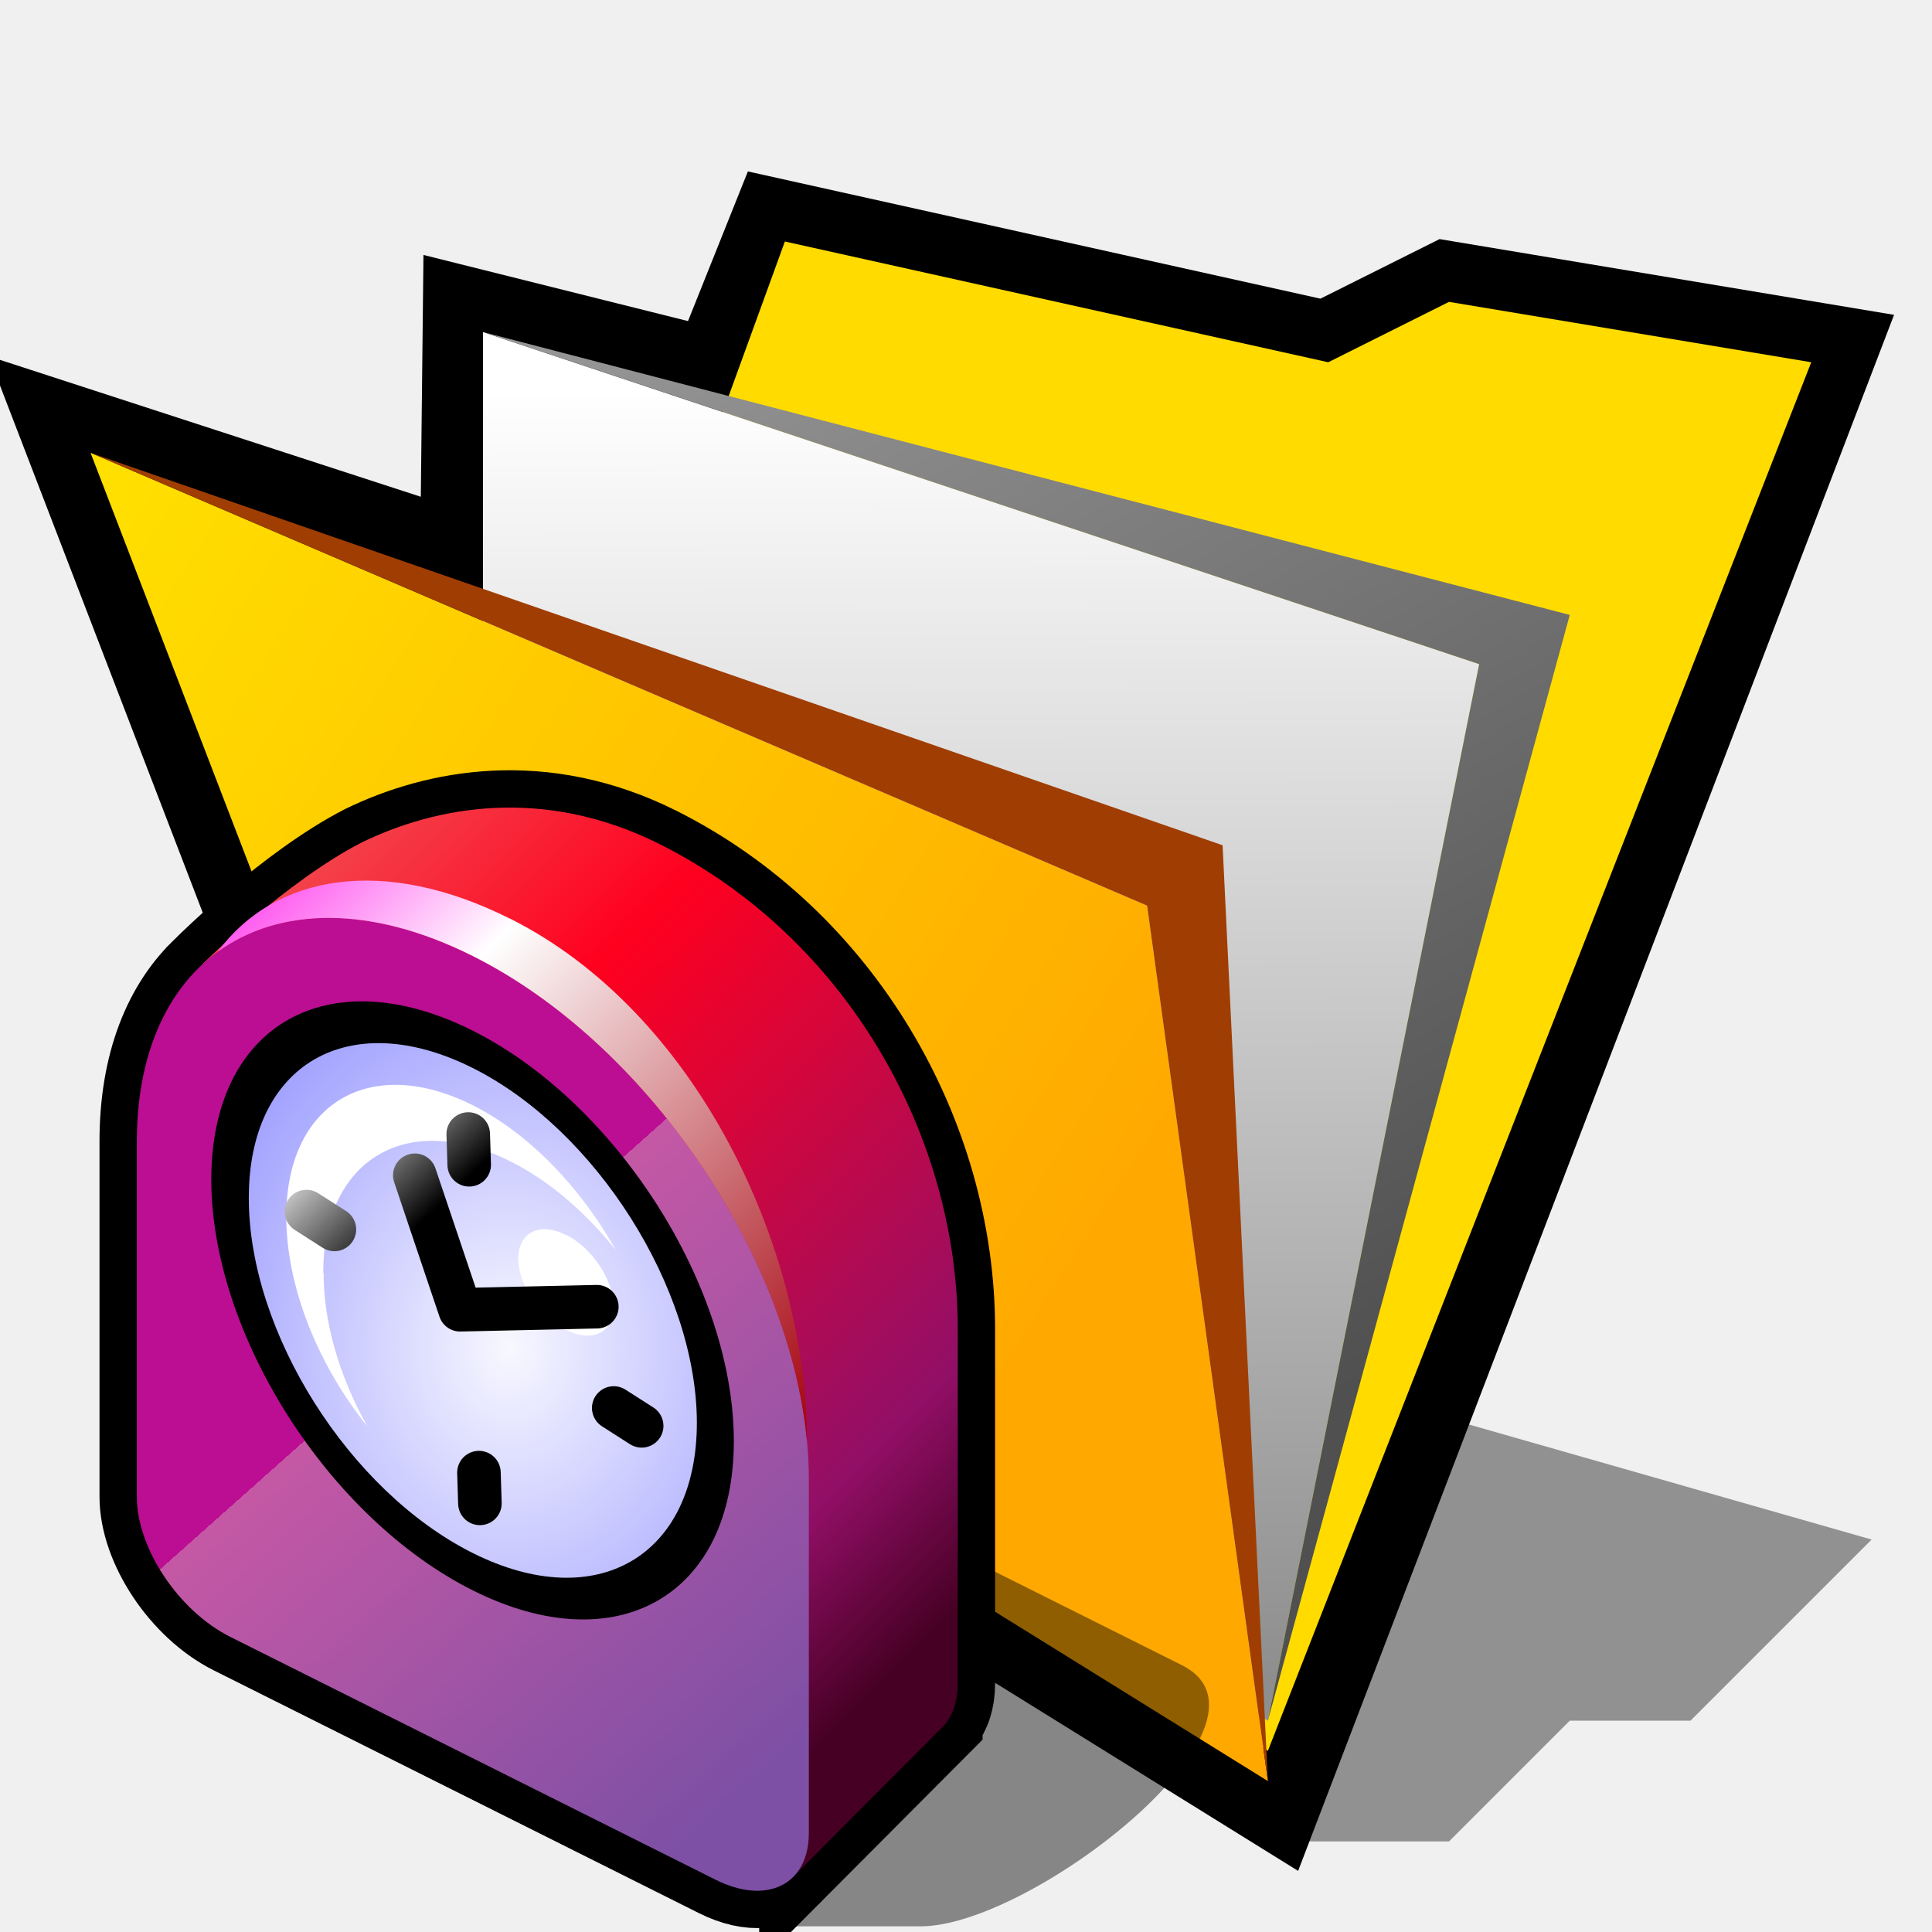
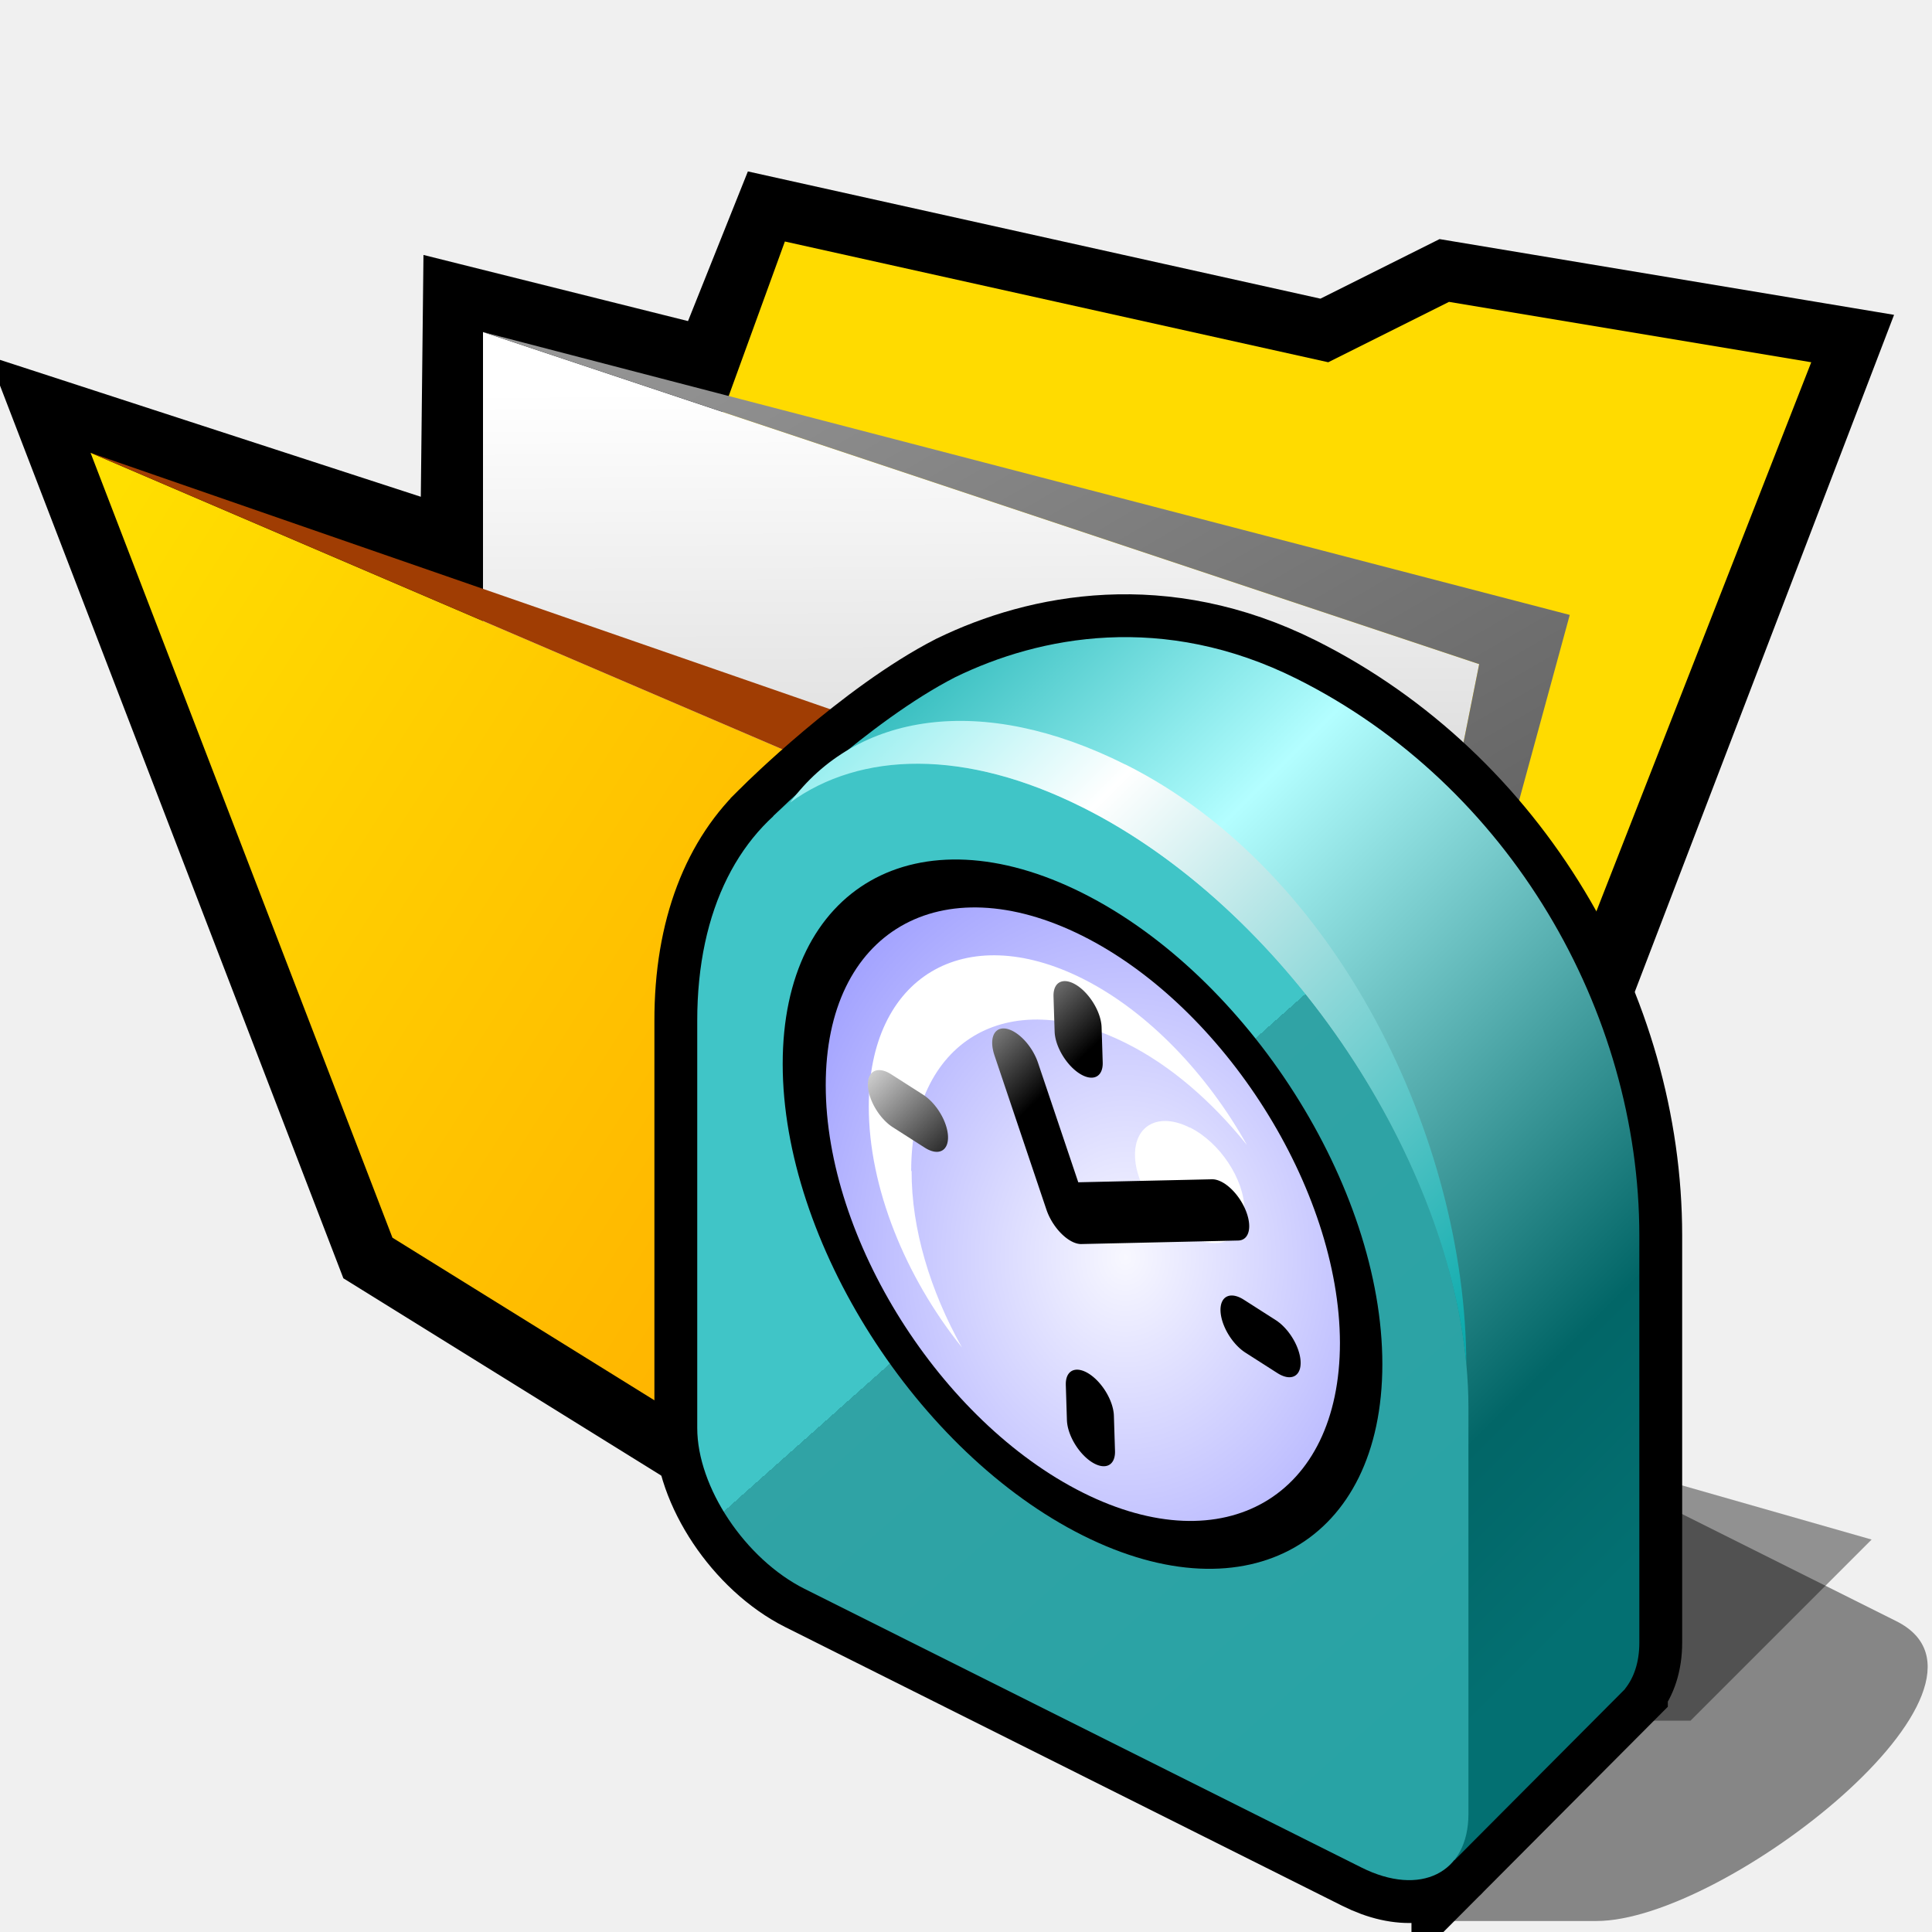
- <svg xmlns="http://www.w3.org/2000/svg" xmlns:xlink="http://www.w3.org/1999/xlink" version="1.1" width="64" height="64" color-interpolation="linearRGB" id="svg2">
+ <svg xmlns="http://www.w3.org/2000/svg" xmlns:xlink="http://www.w3.org/1999/xlink" version="1.1" width="64" height="64" color-interpolation="linearRGB" id="svg2" xml:space="preserve">
  <defs id="defs42">
    <linearGradient id="linearGradient3670">
      <stop style="stop-color:#ffe600;stop-opacity:1;" offset="0" id="stop3672" />
      <stop style="stop-color:#ffa800;stop-opacity:1;" offset="1" id="stop3674" />
    </linearGradient>
    <linearGradient y2="47.07" x2="102.74" y1="8.5" x1="102.6" gradientUnits="userSpaceOnUse" id="gradient0">
      <stop id="stop11" stop-color="#face79" offset="0" />
      <stop id="stop13" stop-color="#bc4105" offset="1" />
    </linearGradient>
    <linearGradient y2="55.34" x2="103.39" y1="12.68" x1="103.24" gradientUnits="userSpaceOnUse" id="gradient1">
      <stop id="stop18" stop-color="#ffffff" offset="0" />
      <stop id="stop20" stop-color="#8e8e8e" offset="1" />
    </linearGradient>
    <linearGradient y2="12.94" x2="101.46" y1="-26.66" x1="78.34" gradientUnits="userSpaceOnUse" id="gradient2">
      <stop id="stop25" stop-color="#9a9a9a" offset="0" />
      <stop id="stop27" stop-color="#505050" offset="1" />
    </linearGradient>
    <linearGradient y2="51.29" x2="97.54" y1="9.59" x1="88.52" gradientUnits="userSpaceOnUse" id="gradient3">
      <stop id="stop32" stop-color="#ffe2ac" offset="0" />
      <stop id="stop34" stop-color="#f49806" offset="1" />
    </linearGradient>
    <linearGradient xlink:href="#gradient2" id="linearGradient2869" gradientUnits="userSpaceOnUse" x1="78.34" y1="-26.66" x2="101.46" y2="12.94" />
    <linearGradient xlink:href="#gradient1" id="linearGradient2872" gradientUnits="userSpaceOnUse" x1="103.24" y1="12.68" x2="103.39" y2="55.34" />
    <linearGradient id="linearGradient900">
      <stop id="stop901" offset="0" style="stop-color:#000;stop-opacity:1;" />
      <stop id="stop902" offset="1" style="stop-color:#fff;stop-opacity:1;" />
    </linearGradient>
    <linearGradient id="linearGradient903" xlink:href="#linearGradient900" />
    <linearGradient id="linearGradient904" xlink:href="#linearGradient900" />
    <linearGradient id="linearGradient905" xlink:href="#linearGradient900" />
    <linearGradient id="linearGradient906" xlink:href="#linearGradient900" />
    <linearGradient id="linearGradient907" xlink:href="#linearGradient900" />
    <linearGradient y2="99.711" x2="191.039" y1="99.711" x1="172.346" gradientTransform="matrix(1.570947,0,0,1.570947,-68.3412,-138.0986)" gradientUnits="userSpaceOnUse" id="linearGradient2382" xlink:href="#XMLID_13_" />
    <linearGradient y2="100.71" x2="194.938" y1="100.71" x1="170.449" gradientTransform="matrix(1.570947,0,0,1.570947,-68.3412,-138.0986)" gradientUnits="userSpaceOnUse" id="linearGradient2380" xlink:href="#XMLID_12_" />
    <linearGradient y2="80.177" x2="189.135" y1="80.177" x1="171.381" gradientTransform="matrix(1.570947,0,0,1.570947,-68.3412,-138.0986)" gradientUnits="userSpaceOnUse" id="linearGradient2378" xlink:href="#XMLID_11_" />
    <linearGradient y2="81.176" x2="193.295" y1="81.176" x1="169.221" gradientTransform="matrix(1.570947,0,0,1.570947,-68.3412,-138.0986)" gradientUnits="userSpaceOnUse" id="linearGradient2376" xlink:href="#XMLID_10_" />
    <linearGradient y2="69.842" x2="168.797" y1="69.842" x1="160.666" gradientTransform="matrix(1.570947,0,0,1.570947,-68.3412,-138.0986)" gradientUnits="userSpaceOnUse" id="linearGradient2374" xlink:href="#XMLID_9_" />
    <linearGradient y2="69.667" x2="171.857" y1="69.667" x1="158.666" gradientTransform="matrix(1.570947,0,0,1.570947,-68.3412,-138.0986)" gradientUnits="userSpaceOnUse" id="linearGradient2372" xlink:href="#XMLID_8_" />
    <linearGradient y2="93.064" x2="166.486" y1="93.064" x1="145.959" gradientTransform="matrix(1.570947,0,0,1.570947,-68.3412,-138.0986)" gradientUnits="userSpaceOnUse" id="linearGradient2370" xlink:href="#XMLID_7_" />
    <linearGradient y2="98.641" x2="154.453" y1="98.641" x1="139.912" gradientTransform="matrix(1.570947,0,0,1.570947,-68.3412,-138.0986)" gradientUnits="userSpaceOnUse" id="linearGradient2368" xlink:href="#XMLID_6_" />
    <linearGradient y2="105.755" x2="141.162" y1="96.094" x1="131.501" gradientTransform="matrix(1.570947,0,0,1.570947,-68.3412,-138.0986)" gradientUnits="userSpaceOnUse" id="linearGradient2366" xlink:href="#XMLID_5_" />
    <radialGradient r="45.424" fy="994.024" fx="223.238" cy="994.024" cx="223.238" gradientTransform="matrix(2.133345,-0.9771287,0.8197199,1.789779,-1230.711,-1528.965)" gradientUnits="userSpaceOnUse" id="radialGradient2364" xlink:href="#XMLID_4_" />
    <linearGradient y2="142.85" x2="111.788" y1="230.285" x1="111.788" gradientTransform="matrix(1.570947,0,0,1.570947,-68.3412,-138.0986)" gradientUnits="userSpaceOnUse" id="linearGradient2362" xlink:href="#XMLID_3_" />
    <linearGradient gradientTransform="matrix(1.570947,0,0,1.570947,-72.11239,-74.10334)" id="XMLID_13_" gradientUnits="userSpaceOnUse" x1="172.346" y1="99.711" x2="191.039" y2="99.711">
      <stop offset="0" style="stop-color:#FFAE00" id="stop3253" />
      <stop offset="1" style="stop-color:#FFF030" id="stop3254" />
    </linearGradient>
    <linearGradient gradientTransform="matrix(1.570947,0,0,1.570947,-72.11239,-74.10334)" id="XMLID_12_" gradientUnits="userSpaceOnUse" x1="170.449" y1="100.71" x2="194.938" y2="100.71">
      <stop offset="0" style="stop-color:#FF6D00" id="stop3246" />
      <stop offset="1" style="stop-color:#FF3300" id="stop3247" />
    </linearGradient>
    <linearGradient gradientTransform="matrix(1.570947,0,0,1.570947,-72.11239,-74.10334)" id="XMLID_11_" gradientUnits="userSpaceOnUse" x1="171.381" y1="80.177" x2="189.135" y2="80.177">
      <stop offset="0" style="stop-color:#FFAE00" id="stop3239" />
      <stop offset="1" style="stop-color:#FFF030" id="stop3240" />
    </linearGradient>
    <linearGradient gradientTransform="matrix(1.570947,0,0,1.570947,-72.11239,-74.10334)" id="XMLID_10_" gradientUnits="userSpaceOnUse" x1="169.221" y1="81.176" x2="193.295" y2="81.176">
      <stop offset="0" style="stop-color:#FF6D00" id="stop3232" />
      <stop offset="1" style="stop-color:#FF3300" id="stop3233" />
    </linearGradient>
    <linearGradient gradientTransform="matrix(1.570947,0,0,1.570947,-72.11239,-74.10334)" id="XMLID_9_" gradientUnits="userSpaceOnUse" x1="160.666" y1="69.842" x2="168.797" y2="69.842">
      <stop offset="0" style="stop-color:#FFAE00" id="stop3225" />
      <stop offset="1" style="stop-color:#FFF030" id="stop3226" />
    </linearGradient>
    <linearGradient gradientTransform="matrix(1.570947,0,0,1.570947,-72.11239,-74.10334)" id="XMLID_8_" gradientUnits="userSpaceOnUse" x1="158.666" y1="69.667" x2="171.857" y2="69.667">
      <stop offset="0" style="stop-color:#FF6D00" id="stop3218" />
      <stop offset="1" style="stop-color:#FF3300" id="stop3219" />
    </linearGradient>
    <linearGradient gradientTransform="matrix(1.570947,0,0,1.570947,-72.11239,-74.10334)" id="XMLID_7_" gradientUnits="userSpaceOnUse" x1="145.959" y1="93.064" x2="166.486" y2="93.064">
      <stop offset="0" style="stop-color:#FF9200" id="stop3203" />
      <stop offset="0.264" style="stop-color:#FF0000" id="stop3204" />
      <stop offset="0.375" style="stop-color:#FA0000" id="stop3205" />
      <stop offset="0.509" style="stop-color:#EB0000" id="stop3206" />
      <stop offset="0.655" style="stop-color:#D20000" id="stop3207" />
      <stop offset="0.811" style="stop-color:#B00000" id="stop3208" />
      <stop offset="0.971" style="stop-color:#850000" id="stop3209" />
      <stop offset="1" style="stop-color:#7C0000" id="stop3210" />
    </linearGradient>
    <linearGradient gradientTransform="matrix(1.570947,0,0,1.570947,-72.11239,-74.10334)" id="XMLID_6_" gradientUnits="userSpaceOnUse" x1="139.912" y1="98.641" x2="154.453" y2="98.641">
      <stop offset="0" style="stop-color:#BBBBBB" id="stop3196" />
      <stop offset="1" style="stop-color:#888888" id="stop3197" />
    </linearGradient>
    <linearGradient gradientTransform="matrix(1.570947,0,0,1.570947,-72.11239,-74.10334)" id="XMLID_5_" gradientUnits="userSpaceOnUse" x1="131.501" y1="96.094" x2="141.162" y2="105.755">
      <stop offset="0" style="stop-color:#FFFFFF" id="stop3188" />
      <stop offset="1" style="stop-color:#000000" id="stop3189" />
    </linearGradient>
    <radialGradient id="XMLID_4_" cx="223.238" cy="994.024" r="45.424" fx="223.238" fy="994.024" gradientTransform="matrix(2.133345,-0.9771287,0.8197199,1.789779,-1234.482,-1464.97)" gradientUnits="userSpaceOnUse">
      <stop offset="0" style="stop-color:#FFFFFF" id="stop3180" />
      <stop offset="1" style="stop-color:#000000" id="stop3181" />
    </radialGradient>
    <linearGradient gradientTransform="matrix(1.570947,0,0,1.570947,-72.11239,-74.10334)" id="XMLID_3_" gradientUnits="userSpaceOnUse" x1="111.788" y1="230.285" x2="111.788" y2="142.85">
      <stop offset="0" style="stop-color:#FFFFFF" id="stop3166" />
      <stop offset="0.102" style="stop-color:#FAFAFA" id="stop3167" />
      <stop offset="0.226" style="stop-color:#EBEBEB" id="stop3168" />
      <stop offset="0.361" style="stop-color:#D2D2D2" id="stop3169" />
      <stop offset="0.504" style="stop-color:#B0B0B0" id="stop3170" />
      <stop offset="0.653" style="stop-color:#848484" id="stop3171" />
      <stop offset="0.808" style="stop-color:#4E4E4E" id="stop3172" />
      <stop offset="0.965" style="stop-color:#0F0F0F" id="stop3173" />
      <stop offset="1" style="stop-color:#000000" id="stop3174" />
    </linearGradient>
    <linearGradient xlink:href="#linearGradient3670" id="linearGradient3676" x1="-3.508" y1="17.746" x2="36.034" y2="42.966" gradientUnits="userSpaceOnUse" />
    <linearGradient y2="66.059" x2="103.745" y1="30.343" x1="25.82" gradientUnits="userSpaceOnUse" id="XMLID_1_">
      <stop id="stop8" style="stop-color:#ffab15;stop-opacity:1;" offset="0" />
      <stop id="stop10" style="stop-color:#f8e414;stop-opacity:1;" offset="0.309" />
      <stop id="stop12" style="stop-color:#ffd949;stop-opacity:1;" offset="1" />
    </linearGradient>
    <linearGradient id="linearGradient8465">
      <stop id="stop8467" offset="0" style="stop-color:#000000;stop-opacity:1;" />
      <stop id="stop8469" offset="1" style="stop-color:#000000;stop-opacity:0;" />
    </linearGradient>
    <linearGradient y2="96.056" x2="52.383" y1="35.398" x1="52.383" gradientUnits="userSpaceOnUse" id="XMLID_4_-8">
      <stop id="stop47" style="stop-color:#FFFFFF" offset="0" />
      <stop id="stop49" style="stop-color:#000000" offset="1" />
    </linearGradient>
    <linearGradient id="gradient0-9" gradientUnits="userSpaceOnUse" x1="66" y1="-81.76" x2="122.5" y2="-25.25">
      <stop style="stop-color:#ee5f5d;stop-opacity:1;" offset="0.257" stop-color="#04a3a5" id="stop11-4" />
      <stop style="stop-color:#ff001f;stop-opacity:1;" offset="0.523" stop-color="#b3feff" id="stop13-7" />
      <stop style="stop-color:#920f67;stop-opacity:1;" offset="0.882" stop-color="#026667" id="stop15" />
      <stop style="stop-color:#450023;stop-opacity:1;" offset="1" stop-color="#037072" id="stop17" />
    </linearGradient>
    <linearGradient id="gradient1-8" gradientUnits="userSpaceOnUse" x1="76.8" y1="-54.65" x2="115.02" y2="-11.7">
      <stop style="stop-color:#bb0e92;stop-opacity:1;" offset="0.489" stop-color="#40c5c7" id="stop22" />
      <stop style="stop-color:#c558a5;stop-opacity:1;" offset="0" stop-color="#30a3a5" id="stop24" />
      <stop style="stop-color:#7e50a5;stop-opacity:1;" offset="1" stop-color="#28a3a5" id="stop26" />
    </linearGradient>
    <linearGradient id="gradient2-4" gradientUnits="userSpaceOnUse" x1="15.05" y1="6.93" x2="44.02" y2="35.9">
      <stop style="stop-color:#ff5ef0;stop-opacity:1;" offset="0" stop-color="#9beff0" id="stop31" />
      <stop offset="0.25" stop-color="#ffffff" id="stop33" />
      <stop style="stop-color:#a5000b;stop-opacity:1;" offset="1" stop-color="#04a8aa" id="stop35" />
    </linearGradient>
    <radialGradient id="gradient3-5" gradientUnits="userSpaceOnUse" cx="0" cy="0" r="64" gradientTransform="matrix(0.2968,0,0,0.3593,26,33)">
      <stop offset="0" stop-color="#f8f8ff" id="stop42" />
      <stop offset="1" stop-color="#9898ff" id="stop44" />
    </radialGradient>
    <linearGradient id="gradient4" gradientUnits="userSpaceOnUse" x1="74.63" y1="-48.18" x2="79.77" y2="-44.53">
      <stop offset="0" stop-color="#dadada" id="stop51" />
      <stop offset="1" stop-color="#000000" id="stop53" />
    </linearGradient>
-     <linearGradient gradientTransform="matrix(0.7484,0.4784,0.0261,0.8247,-0.7028,-10.2605)" y2="-44.53" x2="79.77" y1="-48.18" x1="74.63" gradientUnits="userSpaceOnUse" id="linearGradient2889" xlink:href="#gradient4" />
-     <radialGradient r="64" cy="0" cx="0" gradientTransform="matrix(0.2968,0,0,0.3593,26,33)" gradientUnits="userSpaceOnUse" id="radialGradient2893" xlink:href="#gradient3-5" />
-     <linearGradient y2="35.9" x2="44.02" y1="6.93" x1="15.05" gradientUnits="userSpaceOnUse" id="linearGradient2897" xlink:href="#gradient2-4" />
-     <linearGradient y2="-11.7" x2="115.02" y1="-54.65" x1="76.8" gradientUnits="userSpaceOnUse" id="linearGradient2900" xlink:href="#gradient1-8" />
-     <linearGradient y2="-25.25" x2="122.5" y1="-81.76" x1="66" gradientUnits="userSpaceOnUse" id="linearGradient2903" xlink:href="#gradient0-9" />
+     <linearGradient xlink:href="#gradient4" id="linearGradient2" gradientUnits="userSpaceOnUse" x1="74.63" y1="-48.18" x2="79.77" y2="-44.53" />
  </defs>
  <path id="path6" d="m 42,61 h 6 l 4,-4 h 4 l 6,-6 -14,-4 -6,14 z" style="fill:#010101;fill-opacity:0.396" />
  <path id="path8" d="M 3,15 13,41 42,59 60,12 48,10 44,12 26,8 24,13 16,11 15.91,19.2 3,15 z" style="fill:none;stroke:#000000;stroke-width:4" />
  <path id="path15" d="M 26,8 14,41 42,58 60,12 48,10 44,12 26,8 z" style="fill:#ffdb00;fill-opacity:1" />
  <path id="path22" d="M 16,11 V 41 L 42,57 49,22 16,11 z" style="fill:url(#linearGradient2872)" />
  <path id="path29" d="M 16,11 49,22 42,57 52,20.37 16,11 z" style="fill:url(#linearGradient2869)" />
  <path id="path36" d="M 3,15 13,41 42,59 38,30 3,15 z" style="fill:url(#linearGradient3676);fill-opacity:1" />
  <path id="path38" d="M 3,15 38,30 42,59 40.5,28 3,15 z" style="fill:#a03d03" />
-   <g style="color-interpolation:linearRGB" id="g11058" transform="matrix(0.6181967,0,0,0.6181967,0.8173331,24.24831)">
-     <path style="fill:#000000;fill-opacity:0.443" d="M 62,50 50,44 40,64 48,64 C 54,64 68,53 62,50 Z" id="path6-0" />
-     <path style="fill:none;stroke:#000000;stroke-width:4" d="m 49.33,53.17 0,-0.01 C 49.75,52.64 50,51.91 50,51 L 50,32 C 50,21.52 43.94,10.97 34.01,6 27.77,2.88 22,4 18.06,5.92 14,8 9.56,12.41 9.56,12.41 l 0,0.01 C 7.32,14.46 6,17.72 6.01,21.98 l 0,19 c 0,2.76 2.24,6.12 5.01,7.51 l 26,13.01 c 1.85,0.93 3.46,0.73 4.34,-0.34 l 0,0.01 7.97,-8 z" id="path8-3" />
-     <path style="fill:url(#linearGradient2903)" d="m 49.33,53.17 0,-0.01 C 49.75,52.64 50,51.91 50,51 L 50,32 C 50,21.52 43.94,10.97 34.01,6 27.77,2.88 22,4 18.06,5.92 14,8 9.56,12.41 9.56,12.41 l 0,0.01 31.8,48.74 0,0.01 7.97,-8 z" id="path19" />
-     <path style="fill:url(#linearGradient2900)" d="M 24,12 C 14.06,7.01 6,11.48 6.01,21.98 l 0,19 c 0,2.76 2.24,6.12 5.01,7.51 l 26,13.01 c 2.75,1.38 5,0.27 5,-2.5 l 0,-19 C 42,29.52 33.94,16.97 24.01,12 L 24,12 Z" id="path28" />
-     <path style="fill:url(#linearGradient2897)" d="m 24,12 0,0 C 33.31,16.66 40.97,27.97 41.92,38 41.9,27.52 35.93,14.97 26.01,10 L 26,10 C 19.28,6.63 13.43,7.59 10.34,11.78 13.64,9.38 18.53,9.26 24,12 l 0,0 z" id="path37" />
-     <path style="fill:#000000" d="m 24,16 c 7.72,3.87 14,13.72 14,22 0,8.29 -6.27,11.86 -13.98,8 C 16.29,42.13 10,32.27 10,23.98 10,15.7 16.26,12.12 24,16 Z" id="path39" />
-     <path style="fill:url(#radialGradient2893)" d="m 24,18 c -6.64,-3.32 -12,-0.2 -11.99,6.98 0,7.18 5.37,15.7 12.01,19.02 6.62,3.31 12,0.18 12,-7 C 36,29.82 30.61,21.31 24,18 Z" id="path46" />
-     <path style="fill:#ffffff" d="m 16,28.98 c 0,-6.07 4.47,-8.75 10.01,-5.98 2.1,1.04 4.04,2.74 5.67,4.77 -1.86,-3.32 -4.61,-6.23 -7.67,-7.77 -5.53,-2.77 -10,-0.09 -9.99,5.98 0,3.77 1.71,7.95 4.35,11.24 -1.48,-2.64 -2.36,-5.54 -2.35,-8.24 l -0.02,0 z m 13,-2.03 c -1.41,-0.71 -2.55,-0.14 -2.55,1.27 0,1.41 1.15,3.12 2.57,3.82 1.42,0.71 2.54,0.14 2.54,-1.26 -0.01,-1.41 -1.14,-3.13 -2.54,-3.83 l -0.02,0 z" id="path48" />
-     <path style="fill:none;stroke:url(#linearGradient2889);stroke-width:2.333;stroke-linecap:round;stroke-linejoin:round" d="m 20.905,23.752 2.428,7.208 7.327,-0.164 m -15.56,-5.098 1.497,0.957 m 14.968,9.568 1.497,0.957 m -8.72,2.506 0.052,1.649 m -0.626,-19.793 0.052,1.649" id="path55" />
+   <g style="color-interpolation:linearRGB" id="g1" transform="matrix(0.7094394,0,0,0.7094394,18.83326,18.2317)">
+     <g id="g15">
+       <path style="fill:#000000;fill-opacity:0.443" d="M 62,50 50,44 40,64 h 8 c 6,0 20,-11 14,-14 z" id="path1" />
+       <path style="fill:none;stroke:#000000;stroke-width:4" d="M 49.33,53.17 V 53.16 C 49.75,52.64 50,51.91 50,51 V 32 C 50,21.52 43.94,10.97 34.01,6 27.77,2.88 22,4 18.06,5.92 14,8 9.56,12.41 9.56,12.41 v 0.01 C 7.32,14.46 6,17.72 6.01,21.98 v 19 c 0,2.76 2.24,6.12 5.01,7.51 l 26,13.01 c 1.85,0.93 3.46,0.73 4.34,-0.34 v 0.01 z" id="path2" />
+       <linearGradient id="gradient0-3" gradientUnits="userSpaceOnUse" x1="66" y1="-81.76" x2="122.5" y2="-25.25">
+         <stop offset="0.258" stop-color="#04a3a5" id="stop2" />
+         <stop offset="0.523" stop-color="#b3feff" id="stop3" />
+         <stop offset="0.882" stop-color="#026667" id="stop4" />
+         <stop offset="1" stop-color="#037072" id="stop5" />
+       </linearGradient>
+       <path style="fill:url(#gradient0-3)" d="M 49.33,53.17 V 53.16 C 49.75,52.64 50,51.91 50,51 V 32 C 50,21.52 43.94,10.97 34.01,6 27.77,2.88 22,4 18.06,5.92 14,8 9.56,12.41 9.56,12.41 v 0.01 l 31.8,48.74 v 0.01 z" id="path5" />
+       <linearGradient id="gradient1-6" gradientUnits="userSpaceOnUse" x1="76.8" y1="-54.65" x2="115.02" y2="-11.7">
+         <stop offset="0.489" stop-color="#40c5c7" id="stop6" />
+         <stop offset="0" stop-color="#30a3a5" id="stop7" />
+         <stop offset="1" stop-color="#28a3a5" id="stop8-7" />
+       </linearGradient>
+       <path style="fill:url(#gradient1-6)" d="M 24,12 C 14.06,7.01 6,11.48 6.01,21.98 v 19 c 0,2.76 2.24,6.12 5.01,7.51 l 26,13.01 c 2.75,1.38 5,0.27 5,-2.5 V 40 C 42,29.52 33.94,16.97 24.01,12 Z" id="path8-5" />
+       <linearGradient id="gradient2-3" gradientUnits="userSpaceOnUse" x1="15.05" y1="6.93" x2="44.02" y2="35.9">
+         <stop offset="0" stop-color="#9beff0" id="stop9" />
+         <stop offset="0.25" stop-color="#ffffff" id="stop10-5" />
+         <stop offset="1" stop-color="#04a8aa" id="stop11-6" />
+       </linearGradient>
+       <path style="fill:url(#gradient2-3)" d="m 24,12 v 0 C 33.31,16.66 40.97,27.97 41.92,38 41.9,27.52 35.93,14.97 26.01,10 H 26 C 19.28,6.63 13.43,7.59 10.34,11.78 13.64,9.38 18.53,9.26 24,12 Z" id="path11" />
+       <path style="fill:#000000" d="m 24,16 c 7.72,3.87 14,13.72 14,22 0,8.29 -6.27,11.86 -13.98,8 C 16.29,42.13 10,32.27 10,23.98 10,15.7 16.26,12.12 24,16 Z" id="path12" />
+       <radialGradient id="gradient3-2" gradientUnits="userSpaceOnUse" cx="0" cy="0" r="64" gradientTransform="matrix(0.2968,0,0,0.3593,26,33)">
+         <stop offset="0" stop-color="#f8f8ff" id="stop12-9" />
+         <stop offset="1" stop-color="#9898ff" id="stop13-1" />
+       </radialGradient>
+       <path style="fill:url(#gradient3-2)" d="m 24,18 c -6.64,-3.32 -12,-0.2 -11.99,6.98 0,7.18 5.37,15.7 12.01,19.02 6.62,3.31 12,0.18 12,-7 C 36,29.82 30.61,21.31 24,18 Z" id="path13" />
+       <path style="fill:#ffffff" d="m 16,28.98 c 0,-6.07 4.47,-8.75 10.01,-5.98 2.1,1.04 4.04,2.74 5.67,4.77 -1.86,-3.32 -4.61,-6.23 -7.67,-7.77 -5.53,-2.77 -10,-0.09 -9.99,5.98 0,3.77 1.71,7.95 4.35,11.24 -1.48,-2.64 -2.36,-5.54 -2.35,-8.24 z m 13,-2.03 c -1.41,-0.71 -2.55,-0.14 -2.55,1.27 0,1.41 1.15,3.12 2.57,3.82 1.42,0.71 2.54,0.14 2.54,-1.26 -0.01,-1.41 -1.14,-3.13 -2.54,-3.83 z" id="path14" />
+       <linearGradient id="linearGradient1" gradientUnits="userSpaceOnUse" x1="74.63" y1="-48.18" x2="79.77" y2="-44.53">
+         <stop offset="0" stop-color="#dadada" id="stop14" />
+         <stop offset="1" stop-color="#000000" id="stop15-2" />
+       </linearGradient>
+       <path style="fill:none;stroke:url(#linearGradient2);stroke-width:3;stroke-linecap:round;stroke-linejoin:round" d="m 28,25 3,7 10,-6 m -21,6 h 2 m 20,0 h 2 M 32,42 v 2 m 0,-24 v 2" transform="matrix(0.7484,0.4784,0.0261,0.8247,-0.7028,-10.2605)" id="path15-7" />
+     </g>
  </g>
</svg>
